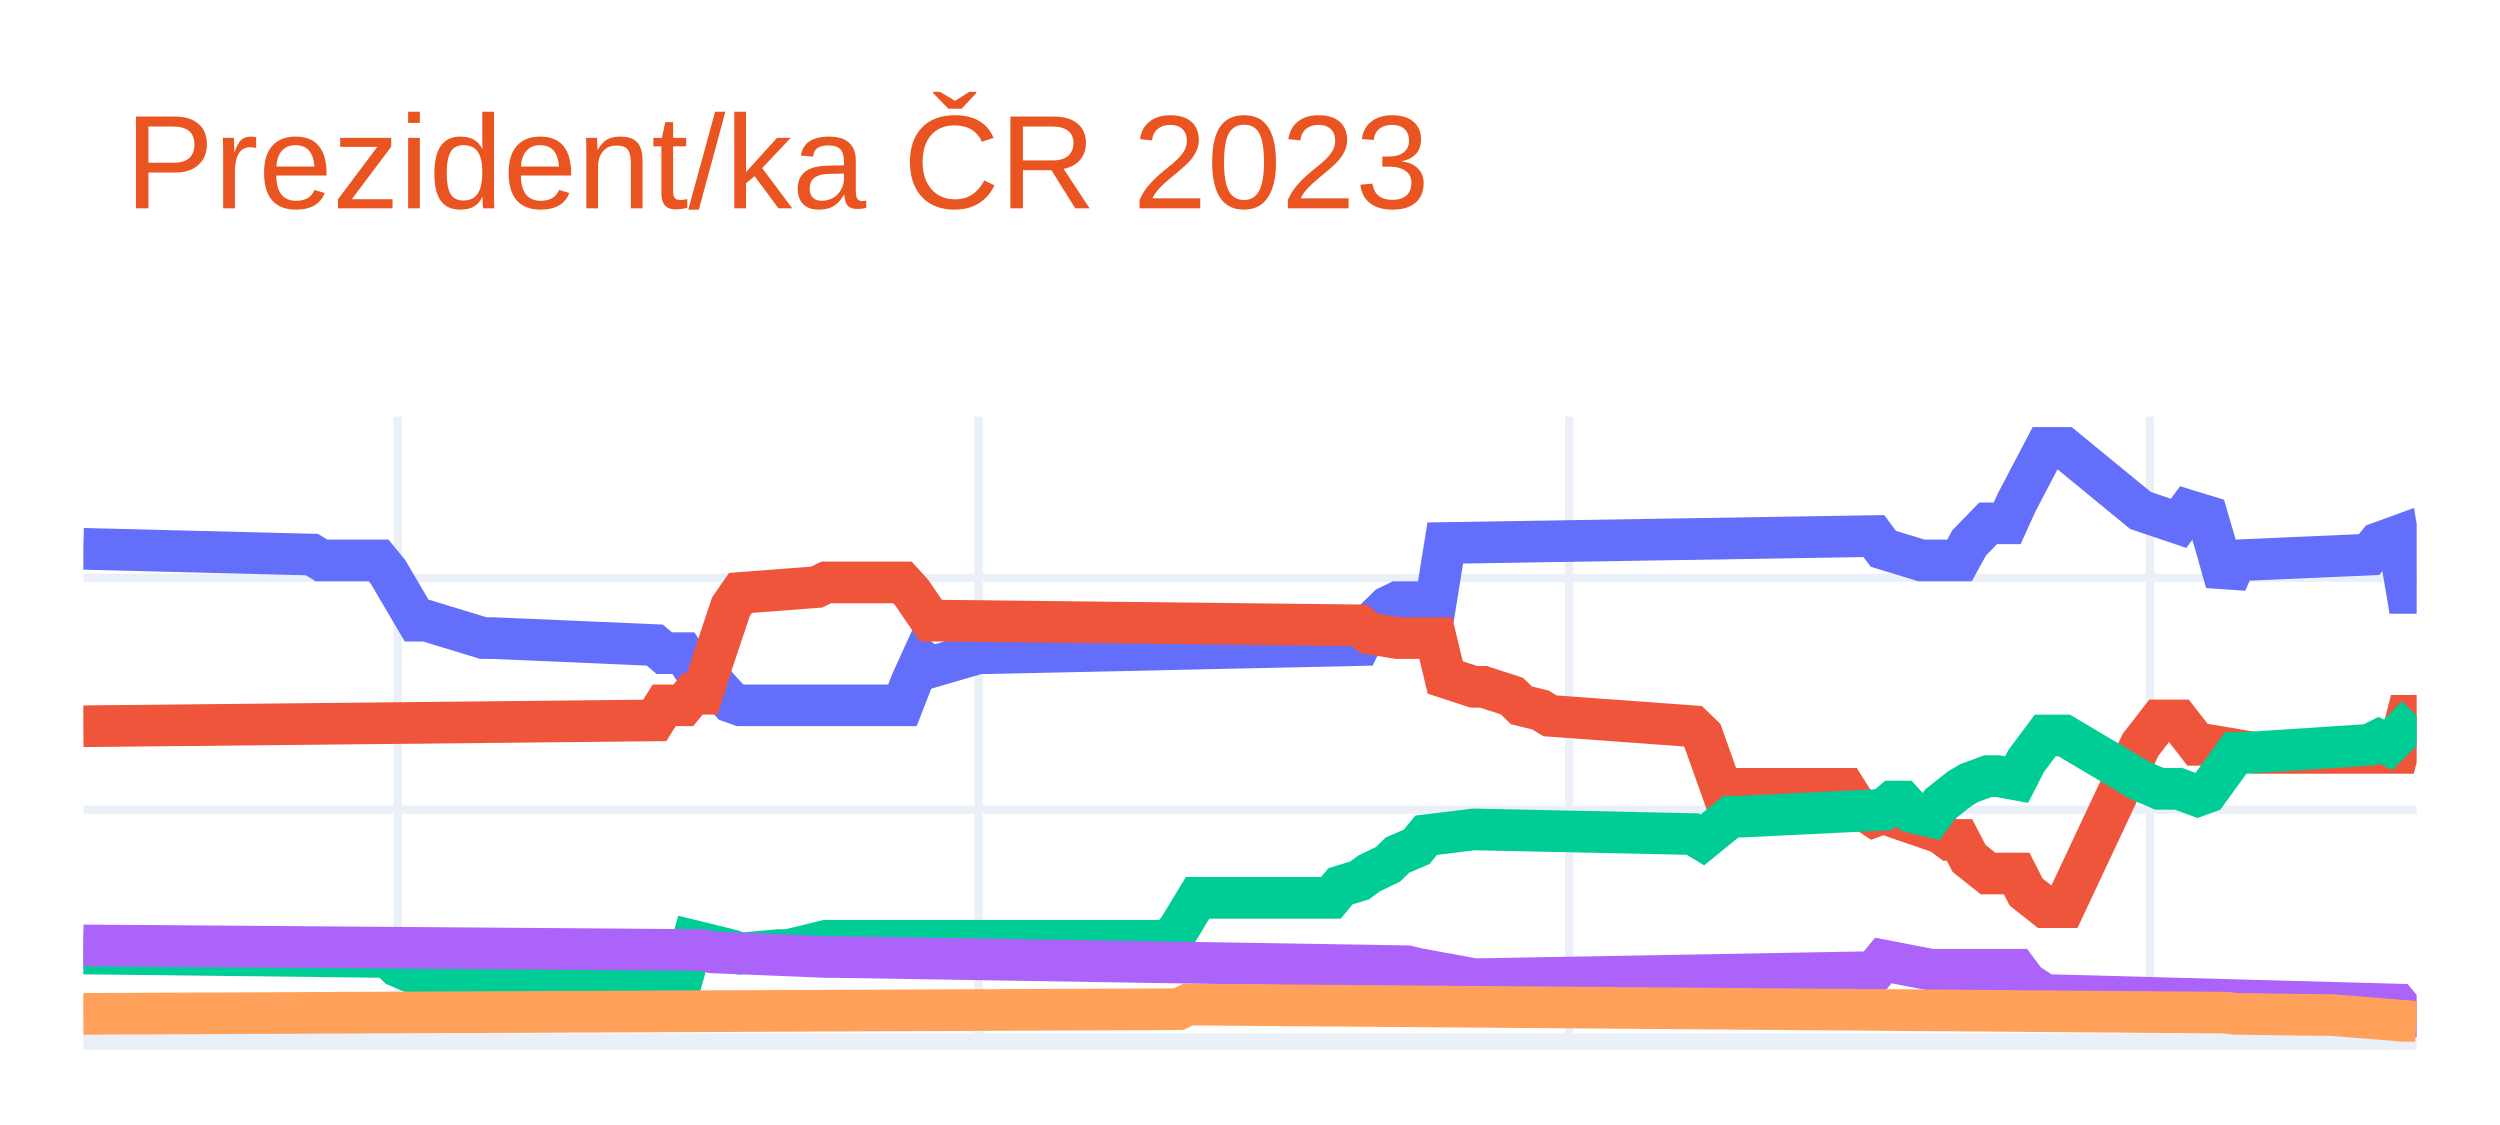
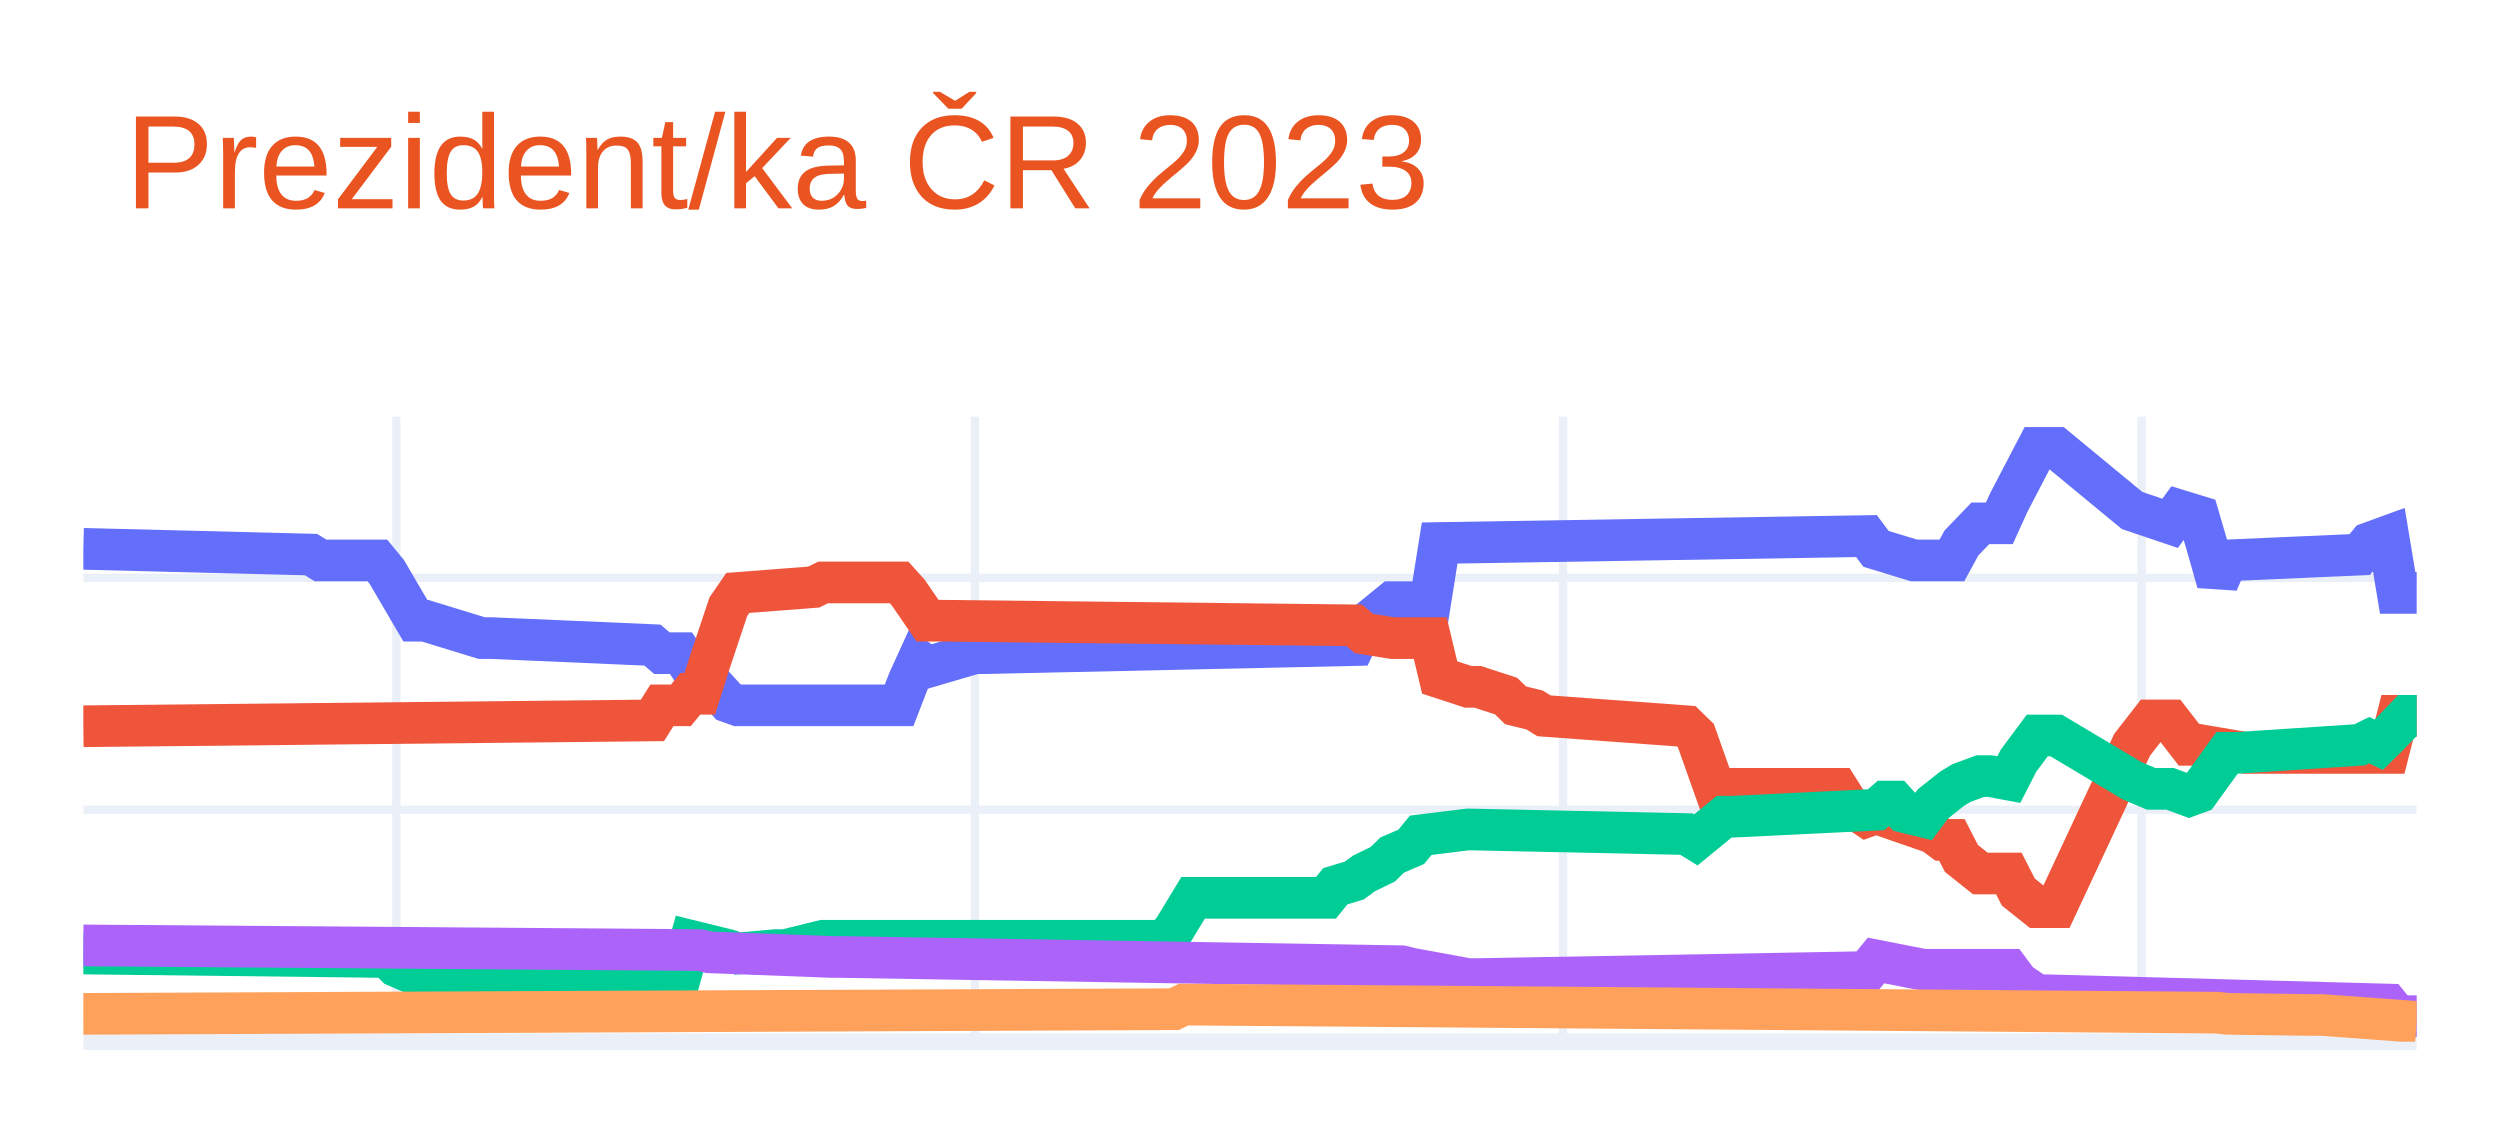
<svg xmlns="http://www.w3.org/2000/svg" class="main-svg" width="300" height="135" style="" viewBox="0 0 300 135">
  <rect x="0" y="0" width="300" height="135" style="fill: rgb(255, 255, 255); fill-opacity: 1;" />
-   <defs id="defs-d7c768">
+   <defs id="defs-810855">
    <g class="clips">
-       <clipPath id="clipd7c768xyplot" class="plotclip">
+       <clipPath id="clip810855xyplot" class="plotclip">
        <rect width="280" height="75" />
      </clipPath>
-       <clipPath class="axesclip" id="clipd7c768x">
+       <clipPath class="axesclip" id="clip810855x">
        <rect x="10" y="0" width="280" height="135" />
      </clipPath>
-       <clipPath class="axesclip" id="clipd7c768y">
+       <clipPath class="axesclip" id="clip810855y">
        <rect x="0" y="50" width="300" height="75" />
      </clipPath>
-       <clipPath class="axesclip" id="clipd7c768xy">
+       <clipPath class="axesclip" id="clip810855xy">
        <rect x="10" y="50" width="280" height="75" />
      </clipPath>
    </g>
    <g class="gradients" />
    <g class="patterns" />
  </defs>
  <g class="bglayer" />
  <g class="layer-below">
    <g class="imagelayer" />
    <g class="shapelayer" />
  </g>
  <g class="cartesianlayer">
    <g class="subplot xy">
      <g class="layer-subplot">
        <g class="shapelayer" />
        <g class="imagelayer" />
      </g>
      <g class="minor-gridlayer">
        <g class="x" />
        <g class="y" />
      </g>
      <g class="gridlayer">
        <g class="x">
-           <path class="xgrid crisp" transform="translate(47.71,0)" d="M0,50v75" style="stroke: rgb(235, 240, 248); stroke-opacity: 1; stroke-width: 1px;" />
-           <path class="xgrid crisp" transform="translate(117.43,0)" d="M0,50v75" style="stroke: rgb(235, 240, 248); stroke-opacity: 1; stroke-width: 1px;" />
-           <path class="xgrid crisp" transform="translate(188.29,0)" d="M0,50v75" style="stroke: rgb(235, 240, 248); stroke-opacity: 1; stroke-width: 1px;" />
-           <path class="xgrid crisp" transform="translate(258,0)" d="M0,50v75" style="stroke: rgb(235, 240, 248); stroke-opacity: 1; stroke-width: 1px;" />
+           <path class="xgrid crisp" transform="translate(47.56,0)" d="M0,50v75" style="stroke: rgb(235, 240, 248); stroke-opacity: 1; stroke-width: 1px;" />
+           <path class="xgrid crisp" transform="translate(116.99,0)" d="M0,50v75" style="stroke: rgb(235, 240, 248); stroke-opacity: 1; stroke-width: 1px;" />
+           <path class="xgrid crisp" transform="translate(187.56,0)" d="M0,50v75" style="stroke: rgb(235, 240, 248); stroke-opacity: 1; stroke-width: 1px;" />
+           <path class="xgrid crisp" transform="translate(256.99,0)" d="M0,50v75" style="stroke: rgb(235, 240, 248); stroke-opacity: 1; stroke-width: 1px;" />
        </g>
        <g class="y">
          <path class="ygrid crisp" transform="translate(0,97.17)" d="M10,0h280" style="stroke: rgb(235, 240, 248); stroke-opacity: 1; stroke-width: 1px;" />
          <path class="ygrid crisp" transform="translate(0,69.34)" d="M10,0h280" style="stroke: rgb(235, 240, 248); stroke-opacity: 1; stroke-width: 1px;" />
        </g>
      </g>
      <g class="zerolinelayer">
        <path class="yzl zl crisp" transform="translate(0,125)" d="M10,0h280" style="stroke: rgb(235, 240, 248); stroke-opacity: 1; stroke-width: 2px;" />
      </g>
      <path class="xlines-below" />
      <path class="ylines-below" />
      <g class="overlines-below" />
      <g class="xaxislayer-below" />
      <g class="yaxislayer-below" />
      <g class="overaxes-below" />
-       <g class="plot" transform="translate(10,50)" clip-path="url(#clipd7c768xyplot)">
+       <g class="plot" transform="translate(10,50)" clip-path="url(#clip810855xyplot)">
        <g class="scatterlayer mlayer">
-           <g class="trace scatter trace3b62fe" style="stroke-miterlimit: 2; opacity: 1;">
+           <g class="trace scatter tracea19a53" style="stroke-miterlimit: 2; opacity: 1;">
            <g class="fills" />
            <g class="errorbars" />
            <g class="lines">
-               <path class="js-line" d="M0,15.86L27.43,16.55L28.57,17.25L35.43,17.25L36.57,18.64L40,24.48L41.14,24.48L48,26.57L49.14,26.57L68.57,27.41L69.71,28.38L72,28.38L73.14,30.05L74.29,30.05L75.43,31.72L77.71,34.23L78.86,34.64L98.29,34.64L99.43,31.72L100.57,29.22L101.71,30.05L107.43,28.38L108.57,28.38L153.14,27.41L154.29,25.04L156.57,22.81L157.71,22.26L162.29,22.26L163.43,15.16L214.86,14.33L216,15.86L220.57,17.25L221.71,17.25L225.14,17.25L226.29,15.16L228.57,12.8L229.71,12.8L230.86,12.8L232,10.29L235.43,3.75L236.57,3.75L237.71,3.75L246.86,11.26L251.43,12.8L252.57,11.26L254.86,11.96L256,15.86L257.14,19.89L258.29,17.25L274.29,16.55L275.43,15.16L277.71,14.33L278.86,21.15L280,21.15" style="vector-effect: non-scaling-stroke; fill: none; stroke: rgb(99, 110, 250); stroke-opacity: 1; stroke-width: 5px; opacity: 1;" />
+               <path class="js-line" d="M0,15.86L27.32,16.55L28.46,17.25L35.28,17.25L36.42,18.64L39.84,24.48L40.98,24.48L47.8,26.57L48.94,26.57L68.29,27.41L69.43,28.38L71.71,28.38L72.85,30.05L73.98,30.05L75.12,31.72L77.4,34.23L78.54,34.64L97.89,34.64L99.02,31.72L100.16,29.22L101.3,30.05L106.99,28.38L108.13,28.38L152.52,27.41L153.66,25.04L157.07,22.26L158.21,22.26L161.63,22.26L162.76,15.16L213.98,14.33L215.12,15.86L219.67,17.25L220.81,17.25L224.23,17.25L225.37,15.16L227.64,12.8L228.78,12.8L229.92,12.8L231.06,10.29L234.47,3.75L235.61,3.75L236.75,3.75L245.85,11.26L250.41,12.8L251.54,11.26L253.82,11.96L254.96,15.86L256.1,19.89L257.24,17.25L273.17,16.55L274.31,15.16L276.59,14.33L277.72,21.15L280,21.15" style="vector-effect: non-scaling-stroke; fill: none; stroke: rgb(99, 110, 250); stroke-opacity: 1; stroke-width: 5px; opacity: 1;" />
            </g>
            <g class="points" />
            <g class="text" />
          </g>
-           <g class="trace scatter trace69fc4e" style="stroke-miterlimit: 2; opacity: 1;">
+           <g class="trace scatter trace2f85b1" style="stroke-miterlimit: 2; opacity: 1;">
            <g class="fills" />
            <g class="errorbars" />
            <g class="lines">
-               <path class="js-line" d="M0,37.15L68.57,36.45L69.71,34.64L72,34.64L73.14,33.25L74.29,33.25L75.43,29.63L77.71,22.81L78.86,21.15L88,20.45L89.14,19.89L98.29,19.89L99.43,21.15L101.71,24.48L102.86,24.48L153.14,25.04L154.29,26.02L157.71,26.57L158.86,26.57L162.29,26.57L163.43,31.3L166.86,32.42L168,32.42L171.43,33.53L172.57,34.64L174.86,35.2L176,35.9L193.14,37.15L194.29,38.26L196.57,44.66L197.71,44.66L211.43,44.66L212.57,46.47L214.86,48L216,47.59L222.86,49.95L224,50.79L225.14,50.79L226.29,53.01L228.57,54.82L229.71,54.82L232,54.82L233.14,57.05L235.43,58.86L236.57,58.86L237.71,58.86L246.86,39.38L249.14,36.45L251.43,36.45L253.71,39.38L254.86,39.38L260.57,40.35L261.71,40.35L277.71,40.35L278.86,35.9L280,35.9" style="vector-effect: non-scaling-stroke; fill: none; stroke: rgb(239, 85, 59); stroke-opacity: 1; stroke-width: 5px; opacity: 1;" />
+               <path class="js-line" d="M0,37.15L68.29,36.45L69.43,34.64L71.71,34.64L72.85,33.25L73.98,33.25L75.12,29.63L77.4,22.81L78.54,21.15L87.64,20.45L88.78,19.89L97.89,19.89L99.02,21.15L101.3,24.48L102.44,24.48L152.52,25.04L153.66,26.02L157.07,26.57L158.21,26.57L161.63,26.57L162.76,31.3L166.18,32.42L167.32,32.42L170.73,33.53L171.87,34.64L174.15,35.2L175.28,35.9L192.36,37.15L193.5,38.26L195.77,44.66L196.91,44.66L210.57,44.66L211.71,46.47L213.98,48L215.12,47.59L221.95,49.95L223.09,50.79L224.23,50.79L225.37,53.01L227.64,54.82L228.78,54.82L231.06,54.82L232.2,57.05L234.47,58.86L235.61,58.86L236.75,58.86L245.85,39.38L248.13,36.45L250.41,36.45L252.68,39.38L253.82,39.38L259.51,40.35L260.65,40.35L276.59,40.35L277.72,35.9L280,35.9" style="vector-effect: non-scaling-stroke; fill: none; stroke: rgb(239, 85, 59); stroke-opacity: 1; stroke-width: 5px; opacity: 1;" />
            </g>
            <g class="points" />
            <g class="text" />
          </g>
-           <g class="trace scatter trace3bab5e" style="stroke-miterlimit: 2; opacity: 1;">
+           <g class="trace scatter tracec2fd2a" style="stroke-miterlimit: 2; opacity: 1;">
            <g class="fills" />
            <g class="errorbars" />
            <g class="lines">
-               <path class="js-line" d="M0,64.42L36.57,64.84L37.71,65.95L40,66.93L41.14,66.93L72,66.93L73.14,62.89L77.71,64.01L78.86,64.42L83.43,64.01L84.57,64.01L89.14,62.89L90.29,62.89L130.29,62.89L131.43,61.5L133.71,57.74L134.86,57.74L149.71,57.74L150.86,56.35L153.14,55.66L154.29,54.82L156.57,53.71L157.71,52.6L160,51.62L161.14,50.23L165.71,49.67L166.86,49.53L193.14,50.09L194.29,50.79L197.71,48L198.86,48L216,47.17L217.14,46.19L218.29,46.19L219.43,47.45L221.71,48L222.86,46.47L225.14,44.66L226.29,43.97L228.57,43.13L229.71,43.13L232,43.55L233.14,41.32L235.43,38.26L236.57,38.26L237.71,38.26L246.86,43.69L249.14,44.66L251.43,44.66L253.71,45.5L254.86,45.08L258.29,40.35L259.43,40.35L274.29,39.38L275.43,38.82L276.57,39.38L277.71,38.26L280,35.9" style="vector-effect: non-scaling-stroke; fill: none; stroke: rgb(0, 204, 150); stroke-opacity: 1; stroke-width: 5px; opacity: 1;" />
+               <path class="js-line" d="M0,64.42L36.42,64.84L37.56,65.95L39.84,66.93L40.98,66.93L71.71,66.93L72.85,62.89L77.4,64.01L78.54,64.42L83.09,64.01L84.23,64.01L88.78,62.89L89.92,62.89L129.76,62.89L130.89,61.5L133.17,57.74L134.31,57.74L149.11,57.74L150.24,56.35L152.52,55.66L153.66,54.82L155.93,53.71L157.07,52.6L159.35,51.62L160.49,50.23L165.04,49.67L166.18,49.53L192.36,50.09L193.5,50.79L196.91,48L198.05,48L215.12,47.17L216.26,46.19L217.4,46.19L218.54,47.45L220.81,48L221.95,46.47L224.23,44.66L225.37,43.97L227.64,43.13L228.78,43.13L231.06,43.55L232.2,41.32L234.47,38.26L235.61,38.26L236.75,38.26L245.85,43.69L248.13,44.66L250.41,44.66L252.68,45.5L253.82,45.08L257.24,40.35L258.37,40.35L273.17,39.38L274.31,38.82L275.45,39.38L276.59,38.26L278.86,35.9L280,35.9" style="vector-effect: non-scaling-stroke; fill: none; stroke: rgb(0, 204, 150); stroke-opacity: 1; stroke-width: 5px; opacity: 1;" />
            </g>
            <g class="points" />
            <g class="text" />
          </g>
-           <g class="trace scatter tracede79af" style="stroke-miterlimit: 2; opacity: 1;">
+           <g class="trace scatter traceaac410" style="stroke-miterlimit: 2; opacity: 1;">
            <g class="fills" />
            <g class="errorbars" />
            <g class="lines">
-               <path class="js-line" d="M0,63.45L74.29,64.01L75.43,64.28L89.14,64.84L90.29,64.84L158.86,65.95L160,66.23L166.86,67.49L168,67.49L214.86,66.65L216,65.26L221.71,66.37L222.86,66.37L232,66.37L233.14,67.9L235.43,69.43L236.57,69.43L277.71,70.55L278.86,71.94L280,71.94" style="vector-effect: non-scaling-stroke; fill: none; stroke: rgb(171, 99, 250); stroke-opacity: 1; stroke-width: 5px; opacity: 1;" />
+               <path class="js-line" d="M0,63.45L73.98,64.01L75.12,64.28L89.92,64.84L91.06,64.84L158.21,65.95L159.35,66.23L166.18,67.49L167.32,67.49L213.98,66.65L215.12,65.26L220.81,66.37L221.95,66.37L231.06,66.37L232.2,67.9L234.47,69.43L235.61,69.43L276.59,70.55L277.72,71.94L280,71.94" style="vector-effect: non-scaling-stroke; fill: none; stroke: rgb(171, 99, 250); stroke-opacity: 1; stroke-width: 5px; opacity: 1;" />
            </g>
            <g class="points" />
            <g class="text" />
          </g>
-           <g class="trace scatter trace22b45d" style="stroke-miterlimit: 2; opacity: 1;">
+           <g class="trace scatter tracede3759" style="stroke-miterlimit: 2; opacity: 1;">
            <g class="fills" />
            <g class="errorbars" />
            <g class="lines">
-               <path class="js-line" d="M0,71.66L131.43,71.1L132.57,70.55L257.14,71.52L258.29,71.66L268.57,71.8L269.71,71.8L280,72.63" style="vector-effect: non-scaling-stroke; fill: none; stroke: rgb(255, 161, 90); stroke-opacity: 1; stroke-width: 5px; opacity: 1;" />
+               <path class="js-line" d="M0,71.66L130.89,71.1L132.03,70.55L256.1,71.52L257.24,71.66L267.48,71.8L268.62,71.8L280,72.63" style="vector-effect: non-scaling-stroke; fill: none; stroke: rgb(255, 161, 90); stroke-opacity: 1; stroke-width: 5px; opacity: 1;" />
            </g>
            <g class="points" />
            <g class="text" />
          </g>
        </g>
      </g>
      <g class="overplot" />
      <path class="xlines-above crisp" d="M0,0" style="fill: none;" />
      <path class="ylines-above crisp" d="M0,0" style="fill: none;" />
      <g class="overlines-above" />
      <g class="xaxislayer-above" />
      <g class="yaxislayer-above" />
      <g class="overaxes-above" />
    </g>
  </g>
  <g class="polarlayer" />
  <g class="smithlayer" />
  <g class="ternarylayer" />
  <g class="geolayer" />
  <g class="funnelarealayer" />
  <g class="pielayer" />
  <g class="iciclelayer" />
  <g class="treemaplayer" />
  <g class="sunburstlayer" />
  <g class="glimages" />
-   <defs id="topdefs-d7c768">
+   <defs id="topdefs-810855">
    <g class="clips" />
  </defs>
  <g class="layer-above">
    <g class="imagelayer" />
    <g class="shapelayer" />
  </g>
  <g class="infolayer">
    <g class="g-gtitle">
      <text class="gtitle" x="15" y="25" text-anchor="start" dy="0em" style="font-family: Ubuntu, verdana, arial, sans-serif; font-size: 16px; fill: rgb(233, 84, 32); opacity: 1; font-weight: normal; white-space: pre;">Prezident/ka ČR 2023</text>
    </g>
    <g class="g-xtitle" />
    <g class="g-ytitle" />
  </g>
</svg>
